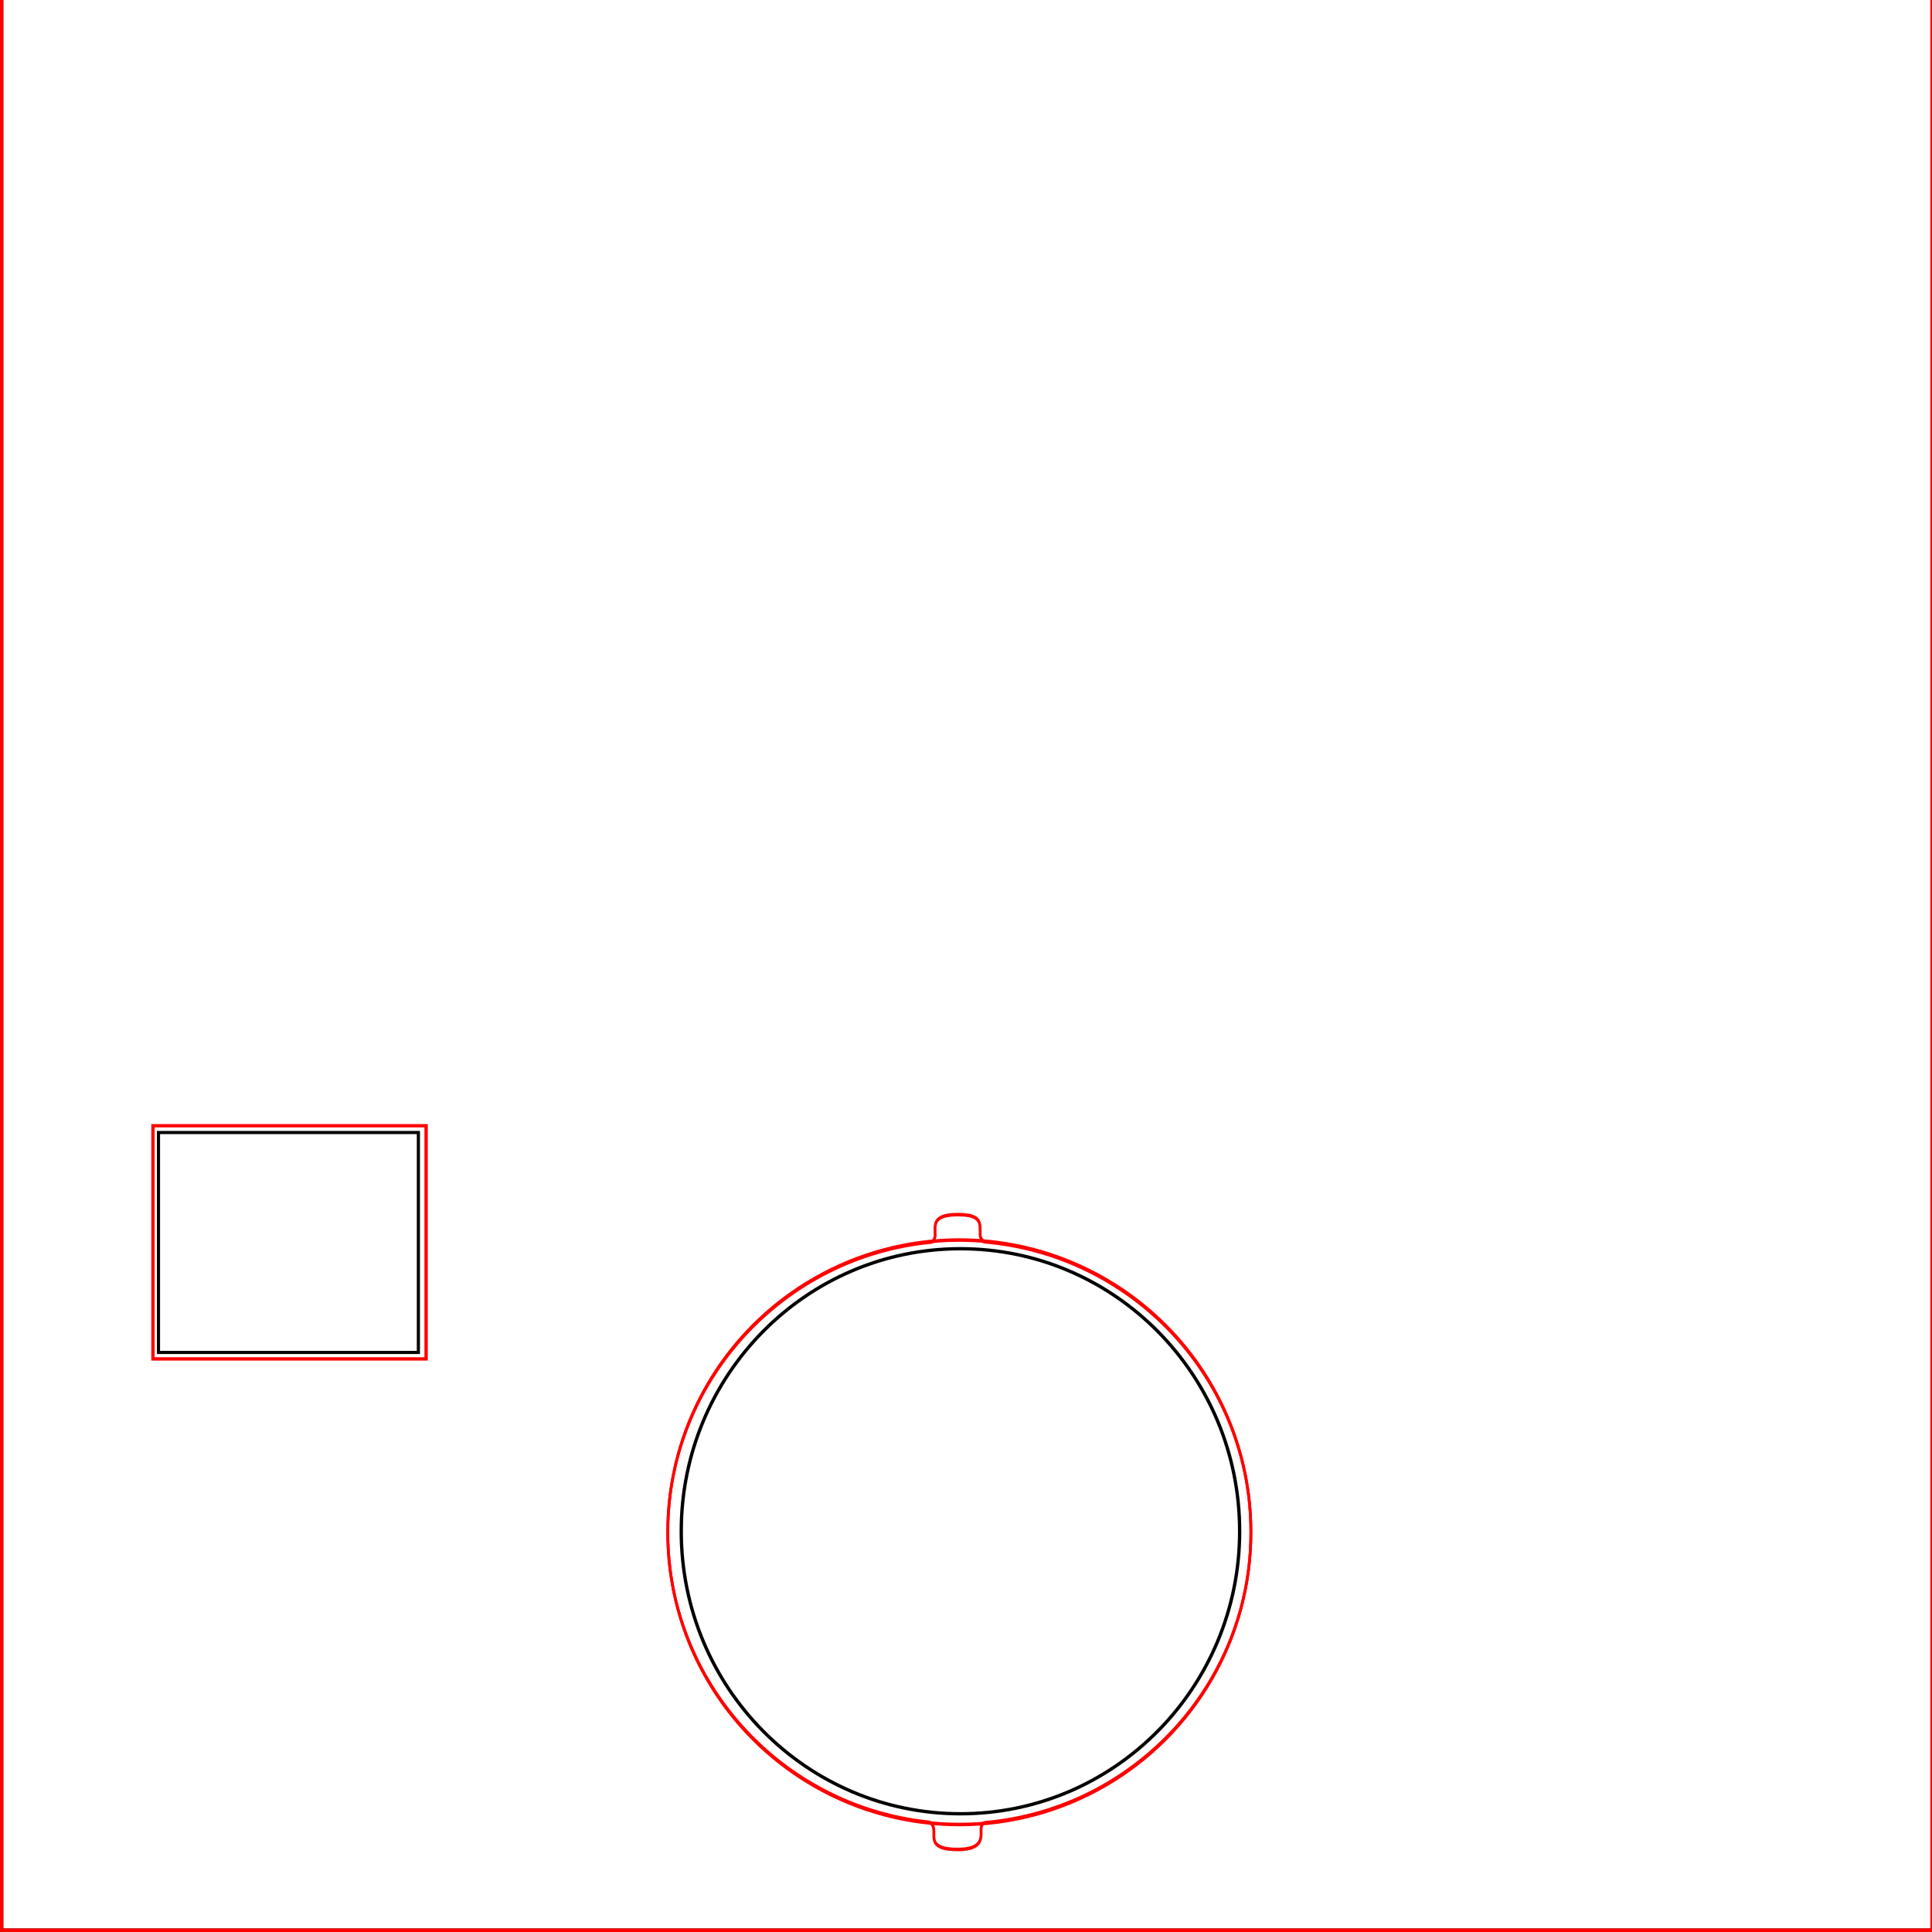
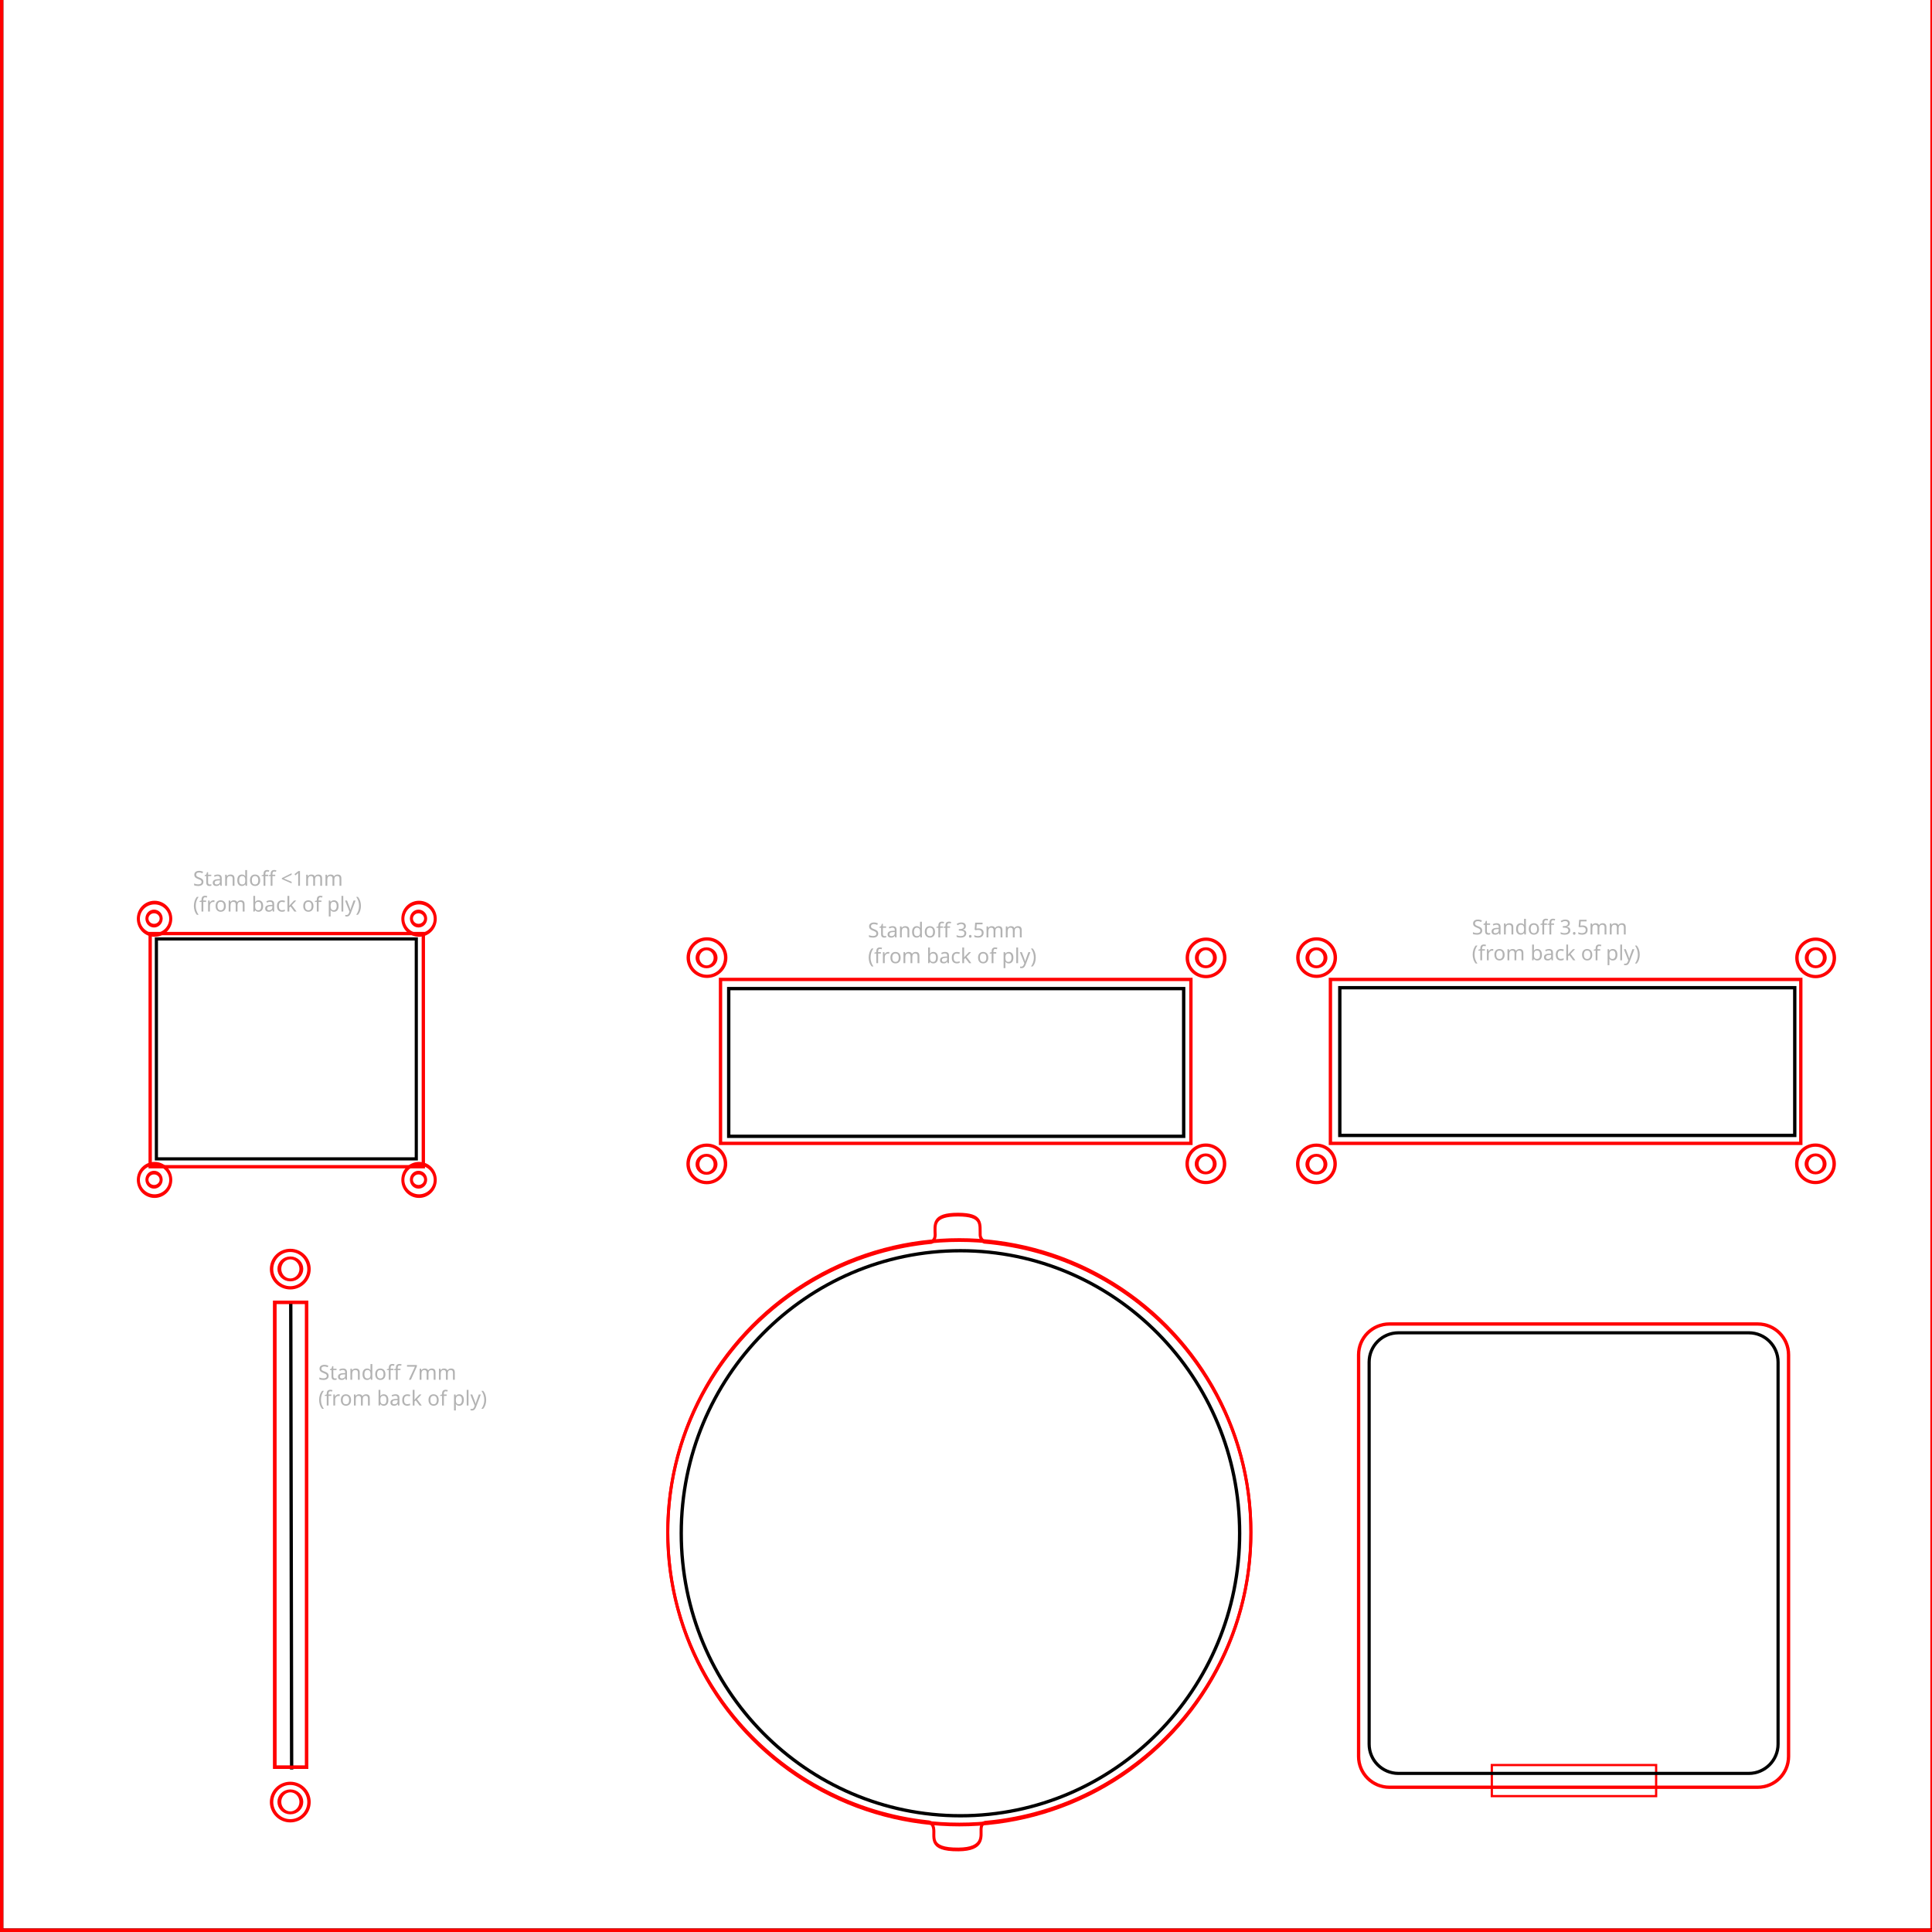
<svg xmlns="http://www.w3.org/2000/svg" width="1027.559" height="1027.559" id="svg2" version="1.1">
  <defs id="defs4" />
  <g id="layer2" style="display:inline">
    <rect style="fill:none;stroke:#ff0000;stroke-width:1.772;stroke-linecap:butt;stroke-linejoin:miter;stroke-miterlimit:4;stroke-opacity:1;stroke-dasharray:none" id="rect2987" width="1027.559" height="1027.559" x="-2.7247839e-07" y="-1.012" ry="0" />
-     <rect style="fill:none;stroke:#ff0000;stroke-width:1.772;stroke-miterlimit:4;stroke-dasharray:none" id="rect3757" width="145.276" height="124.016" x="81.357" y="598.74" />
+     <rect style="fill:none;stroke:#ff0000;stroke-width:1.772;stroke-miterlimit:4;stroke-dasharray:none" id="rect3757" width="145.276" height="124.016" x="79.876" y="496.524" />
    <flowRoot xml:space="preserve" id="flowRoot3062" style="font-size:40px;font-style:normal;font-weight:normal;line-height:125%;letter-spacing:0px;word-spacing:0px;fill:#000000;fill-opacity:1;stroke:none;font-family:Sans">
      <flowRegion id="flowRegion3064">
        <rect id="rect3066" width="84.853" height="66.67" x="169.706" y="478.036" />
      </flowRegion>
      <flowPara id="flowPara3068">X&lt;&gt;RemoveX</flowPara>
    </flowRoot>
-     <path style="fill:none;stroke:#ff0000;stroke-width:1.772;stroke-miterlimit:4;stroke-dasharray:none;display:inline" id="path3906-8" d="m 727.31,437.63 a 183.343,147.482 0 1 1 -366.685,0 183.343,147.482 0 1 1 366.685,0 z" transform="matrix(0.845794,0,0,1.051449,50.15203,354.8149)" />
+     <path style="fill:none;stroke:#ff0000;stroke-width:1.879;stroke-miterlimit:4;stroke-dasharray:none;display:inline" id="path3906-8" d="m 727.31,437.63 a 183.343,147.482 0 1 1 -366.685,0 183.343,147.482 0 1 1 366.685,0 z" transform="matrix(0.845794,0,0,1.051449,50.15203,354.8149)" />
+     <g id="g4420">
+       <g id="g3831">
+         <rect style="fill:none;stroke:#ff0000;stroke-width:1.772;stroke-miterlimit:4;stroke-opacity:1;stroke-dasharray:none" id="rect3012" width="250.182" height="87.19" x="383.219" y="520.922" />
+         <path style="fill:none;stroke:#ff0000;stroke-width:3.076;stroke-miterlimit:4;stroke-opacity:1;stroke-dasharray:none" id="path3786" d="m 390.406,499.47 a 7.172,9.704 0 1 1 -14.345,0 7.172,9.704 0 1 1 14.345,0 z" transform="matrix(0.6698953,0,0,0.49514,119.0651,262.1129)" />
+         <path style="fill:none;stroke:#ff0000;stroke-width:3.076;stroke-miterlimit:4;stroke-opacity:1;stroke-dasharray:none;display:inline" id="path3786-3" d="m 390.406,499.47 a 7.172,9.704 0 1 1 -14.345,0 7.172,9.704 0 1 1 14.345,0 z" transform="matrix(0.6698953,0,0,0.49514,384.6291,262.084)" />
+         <path style="fill:none;stroke:#ff0000;stroke-width:3.076;stroke-miterlimit:4;stroke-opacity:1;stroke-dasharray:none;display:inline" id="path3786-6" d="m 390.406,499.47 a 7.172,9.704 0 1 1 -14.345,0 7.172,9.704 0 1 1 14.345,0 z" transform="matrix(0.6698953,0,0,0.49514,384.5365,371.7311)" />
+         <path style="fill:none;stroke:#ff0000;stroke-width:3.076;stroke-miterlimit:4;stroke-opacity:1;stroke-dasharray:none;display:inline" id="path3786-6-2" d="m 390.406,499.47 a 7.172,9.704 0 1 1 -14.345,0 7.172,9.704 0 1 1 14.345,0 z" transform="matrix(0.6698953,0,0,0.49514,119.0484,371.9401)" />
+       </g>
+     </g>
+     <g id="g4012" transform="translate(87.99093,7.856333)" style="fill:none;stroke:#ff0000;stroke-width:1.772;stroke-miterlimit:4;stroke-opacity:1;stroke-dasharray:none">
+       <path transform="matrix(0.4559026,0,0,0.3436804,30.02283,439.2488)" d="m 92.705,662.763 a 12.832,17.022 0 1 1 -25.664,0 12.832,17.022 0 1 1 25.664,0 z" id="path3992" style="fill:none;stroke:#ff0000;stroke-width:4.476;stroke-miterlimit:4;stroke-opacity:1;stroke-dasharray:none" />
+       <path transform="matrix(0.4559026,0,0,0.3436804,30.02283,722.7134)" d="m 92.705,662.763 a 12.832,17.022 0 1 1 -25.664,0 12.832,17.022 0 1 1 25.664,0 z" id="path3992-8" style="fill:none;stroke:#ff0000;stroke-width:4.476;stroke-miterlimit:4;stroke-opacity:1;stroke-dasharray:none;display:inline" />
+     </g>
+     <g id="g4143" transform="translate(-277.0667,313.2058)">
+       <g id="g4115">
+         <path style="fill:none;stroke:#ff0000;stroke-width:5.26;stroke-miterlimit:4;stroke-opacity:1;stroke-dasharray:none" id="path4095" d="m 247.736,455.356 a 12.308,10.213 0 1 1 -24.617,0 12.308,10.213 0 1 1 24.617,0 z" transform="matrix(0.3068214,0,0,0.3697591,286.7586,145.8633)" />
+         <path style="fill:none;stroke:#ff0000;stroke-width:5.26;stroke-miterlimit:4;stroke-opacity:1;stroke-dasharray:none;display:inline" id="path4095-5" d="m 247.736,455.356 a 12.308,10.213 0 1 1 -24.617,0 12.308,10.213 0 1 1 24.617,0 z" transform="matrix(0.3068214,0,0,0.3697591,427.4279,145.8633)" />
+       </g>
+       <g id="g4115-5" style="display:inline" transform="translate(-3.2525625e-7,-138.8976)">
+         <path style="fill:none;stroke:#ff0000;stroke-width:5.26;stroke-miterlimit:4;stroke-opacity:1;stroke-dasharray:none" id="path4095-8" d="m 247.736,455.356 a 12.308,10.213 0 1 1 -24.617,0 12.308,10.213 0 1 1 24.617,0 z" transform="matrix(0.3068214,0,0,0.3697591,286.7586,145.8633)" />
+         <path style="fill:none;stroke:#ff0000;stroke-width:5.26;stroke-miterlimit:4;stroke-opacity:1;stroke-dasharray:none;display:inline" id="path4095-5-3" d="m 247.736,455.356 a 12.308,10.213 0 1 1 -24.617,0 12.308,10.213 0 1 1 24.617,0 z" transform="matrix(0.3068214,0,0,0.3697591,427.4279,145.8633)" />
+       </g>
+     </g>
+     <g style="display:inline" id="g4143-8" transform="translate(-73.79056,-120.8842)">
+       <g id="g4115-5-8" style="display:inline" transform="translate(-51.8518,-76.83261)" />
+     </g>
+     <g transform="translate(324.3778,-2.201546e-4)" style="display:inline" id="g4420-9">
+       <g id="g3831-3">
+         <rect style="fill:none;stroke:#ff0000;stroke-width:1.772;stroke-miterlimit:4;stroke-opacity:1;stroke-dasharray:none" id="rect3012-0" width="250.182" height="87.19" x="383.219" y="520.922" />
+         <path style="fill:none;stroke:#ff0000;stroke-width:3.076;stroke-miterlimit:4;stroke-opacity:1;stroke-dasharray:none" id="path3786-4" d="m 390.406,499.47 a 7.172,9.704 0 1 1 -14.345,0 7.172,9.704 0 1 1 14.345,0 z" transform="matrix(0.6698953,0,0,0.49514,119.0651,262.1129)" />
+         <path style="fill:none;stroke:#ff0000;stroke-width:3.076;stroke-miterlimit:4;stroke-opacity:1;stroke-dasharray:none;display:inline" id="path3786-3-3" d="m 390.406,499.47 a 7.172,9.704 0 1 1 -14.345,0 7.172,9.704 0 1 1 14.345,0 z" transform="matrix(0.6698953,0,0,0.49514,384.6291,262.084)" />
+         <path style="fill:none;stroke:#ff0000;stroke-width:3.076;stroke-miterlimit:4;stroke-opacity:1;stroke-dasharray:none;display:inline" id="path3786-6-20" d="m 390.406,499.47 a 7.172,9.704 0 1 1 -14.345,0 7.172,9.704 0 1 1 14.345,0 z" transform="matrix(0.6698953,0,0,0.49514,384.5365,371.7311)" />
+         <path style="fill:none;stroke:#ff0000;stroke-width:3.076;stroke-miterlimit:4;stroke-opacity:1;stroke-dasharray:none;display:inline" id="path3786-6-2-2" d="m 390.406,499.47 a 7.172,9.704 0 1 1 -14.345,0 7.172,9.704 0 1 1 14.345,0 z" transform="matrix(0.6698953,0,0,0.49514,119.0484,371.9401)" />
+       </g>
+     </g>
+     <rect style="fill:none;stroke:#ff0000;stroke-width:1.772;stroke-miterlimit:4;stroke-opacity:1;stroke-dasharray:none;display:inline" id="rect3981-5" width="16.962" height="247.277" x="146.151" y="692.624" />
+     <rect style="fill:none;stroke:#ff0000;stroke-width:1.19;stroke-miterlimit:4;stroke-opacity:1;stroke-dasharray:none" id="rect4544" width="87.392" height="16.526" x="793.442" y="938.76" ry="0" />
  </g>
  <g id="layer1" style="display:inline">
-     <flowRoot xml:space="preserve" id="flowRoot3070" style="font-size:40px;font-style:normal;font-weight:normal;line-height:125%;letter-spacing:0px;word-spacing:0px;fill:#000000;fill-opacity:1;stroke:none;font-family:Sans" transform="matrix(0.3695411,0,0,0.4713722,49.49665,424.069)">
+     <flowRoot xml:space="preserve" id="flowRoot3070" style="font-size:40px;font-style:normal;font-weight:normal;line-height:125%;letter-spacing:0px;word-spacing:0px;fill:#000000;fill-opacity:1;stroke:none;font-family:Sans" transform="matrix(0.3695411,0,0,0.4713722,52.14291,352.1093)">
      <flowRegion id="flowRegion3072">
        <rect id="rect3074" width="387.857" height="272.857" x="128.571" y="484.702" />
      </flowRegion>
      <flowPara id="flowPara3076">X &lt;remove&gt; X</flowPara>
    </flowRoot>
-     <rect style="fill:none;stroke:#000000;stroke-width:1.678;stroke-miterlimit:4;stroke-dasharray:none" id="rect3757-4" width="138.226" height="116.966" x="84.293" y="602.346" />
+     <rect style="fill:none;stroke:#000000;stroke-width:1.678;stroke-miterlimit:4;stroke-dasharray:none" id="rect3757-4" width="138.226" height="116.966" x="83.182" y="499.389" />
    <rect style="fill:none;stroke:#000000;stroke-width:1.772;stroke-linecap:butt;stroke-linejoin:miter;stroke-miterlimit:4;stroke-opacity:1;stroke-dasharray:none;display:inline" id="rect2987-5" width="1027.559" height="1027.559" x="0.886" y="-0.886" ry="0" />
-     <flowRoot xml:space="preserve" id="flowRoot3070-7" style="font-size:40px;font-style:normal;font-weight:normal;line-height:125%;letter-spacing:0px;word-spacing:0px;fill:#000000;fill-opacity:1;stroke:none;display:inline;font-family:Sans" transform="matrix(0.3695411,0,0,0.4713722,405.7929,570.9384)">
+     <flowRoot xml:space="preserve" id="flowRoot3070-7" style="font-size:40px;font-style:normal;font-weight:normal;line-height:125%;letter-spacing:0px;word-spacing:0px;fill:#000000;fill-opacity:1;stroke:none;display:inline;font-family:Sans" transform="matrix(0.3695411,0,0,0.4713722,405.7929,663.932)">
      <flowRegion id="flowRegion3072-0">
        <rect id="rect3074-6" width="387.857" height="272.857" x="128.571" y="484.702" />
      </flowRegion>
      <flowPara id="flowPara3076-5">X &lt;remove&gt; X</flowPara>
    </flowRoot>
-     <path style="fill:none;stroke:#000000;stroke-width:1.772;stroke-miterlimit:4;stroke-opacity:1;stroke-dasharray:none" id="path3983" d="m 653.367,811.538 a 148.492,150.26 0 1 1 -296.985,0 148.492,150.26 0 1 1 296.985,0 z" transform="translate(5.949747,2.875099)" />
+     <path style="fill:none;stroke:#000000;stroke-width:1.772;stroke-miterlimit:4;stroke-opacity:1;stroke-dasharray:none" id="path3983" d="m 653.367,811.538 a 148.492,150.26 0 1 1 -296.985,0 148.492,150.26 0 1 1 296.985,0 z" transform="translate(5.949747,3.937303)" />
+     <flowRoot xml:space="preserve" id="flowRoot3070-7-0" style="font-size:40px;font-style:normal;font-weight:normal;line-height:125%;letter-spacing:0px;word-spacing:0px;fill:#000000;fill-opacity:1;stroke:none;display:inline;font-family:Sans" transform="matrix(0.3695411,0,0,0.4713722,366.4152,580.2941)">
+       <flowRegion id="flowRegion3072-0-5">
+         <rect id="rect3074-6-7" width="519.483" height="90.902" x="128.571" y="484.702" />
+       </flowRegion>
+       <flowPara id="flowPara3076-5-3">Large Green Push button</flowPara>
+     </flowRoot>
+     <flowRoot xml:space="preserve" id="flowRoot3070-7-0-9" style="font-size:40px;font-style:normal;font-weight:normal;line-height:125%;letter-spacing:0px;word-spacing:0px;fill:#000000;fill-opacity:1;stroke:none;display:inline;font-family:Sans" transform="matrix(0.3695411,0,0,0.4713722,66.23184,313.9308)">
+       <flowRegion id="flowRegion3072-0-5-0">
+         <rect id="rect3074-6-7-9" width="481.4" height="86.187" x="128.571" y="484.702" />
+       </flowRegion>
+       <flowPara id="flowPara3076-5-3-5">3310 LCD</flowPara>
+     </flowRoot>
+     <g id="g4464">
+       <flowRoot transform="matrix(0.3695411,0,0,0.4713722,346.4591,296.835)" style="font-size:40px;font-style:normal;font-weight:normal;line-height:125%;letter-spacing:0px;word-spacing:0px;fill:#000000;fill-opacity:1;stroke:none;display:inline;font-family:Sans" id="flowRoot3070-7-0-1" xml:space="preserve">
+         <flowRegion id="flowRegion3072-0-5-02">
+           <rect y="484.702" x="128.571" height="119.521" width="475.731" id="rect3074-6-7-6" />
+         </flowRegion>
+         <flowPara id="flowPara3076-5-3-8">1602A</flowPara>
+         <flowPara id="flowPara3905">(HD44780 16x2 LCD)</flowPara>
+       </flowRoot>
+       <rect y="525.801" x="387.579" height="78.563" width="241.975" id="rect3907" style="fill:none;stroke:#000000;stroke-width:1.772;stroke-miterlimit:4;stroke-opacity:1;stroke-dasharray:none" />
+       <flowRoot transform="matrix(0.3695411,0,0,0.4713722,406.5563,351.0099)" style="font-size:40px;font-style:normal;font-weight:normal;line-height:125%;letter-spacing:0px;word-spacing:0px;fill:#000000;fill-opacity:1;stroke:none;display:inline;font-family:Sans" id="flowRoot3070-7-7" xml:space="preserve">
+         <flowRegion id="flowRegion3072-0-8">
+           <rect y="484.702" x="128.571" height="272.857" width="387.857" id="rect3074-6-3" />
+         </flowRegion>
+         <flowPara id="flowPara3076-5-6">X &lt;remove&gt; X</flowPara>
+       </flowRoot>
+     </g>
+     <g transform="translate(325.0119,-0.475424)" style="display:inline" id="g4464-8">
+       <flowRoot transform="matrix(0.3695411,0,0,0.4713722,346.4591,296.835)" style="font-size:40px;font-style:normal;font-weight:normal;line-height:125%;letter-spacing:0px;word-spacing:0px;fill:#000000;fill-opacity:1;stroke:none;display:inline;font-family:Sans" id="flowRoot3070-7-0-1-0" xml:space="preserve">
+         <flowRegion id="flowRegion3072-0-5-02-3">
+           <rect y="484.702" x="128.571" height="119.521" width="475.731" id="rect3074-6-7-6-9" />
+         </flowRegion>
+         <flowPara id="flowPara3076-5-3-8-7">1602A</flowPara>
+         <flowPara id="flowPara3905-3">(HD44780 16x2 LCD)</flowPara>
+       </flowRoot>
+       <rect y="525.801" x="387.579" height="78.563" width="241.975" id="rect3907-8" style="fill:none;stroke:#000000;stroke-width:1.772;stroke-miterlimit:4;stroke-opacity:1;stroke-dasharray:none" />
+       <flowRoot transform="matrix(0.3695411,0,0,0.4713722,406.5563,351.0099)" style="font-size:40px;font-style:normal;font-weight:normal;line-height:125%;letter-spacing:0px;word-spacing:0px;fill:#000000;fill-opacity:1;stroke:none;display:inline;font-family:Sans" id="flowRoot3070-7-7-3" xml:space="preserve">
+         <flowRegion id="flowRegion3072-0-8-7">
+           <rect y="484.702" x="128.571" height="272.857" width="387.857" id="rect3074-6-3-4" />
+         </flowRegion>
+         <flowPara id="flowPara3076-5-6-7">X &lt;remove&gt; X</flowPara>
+       </flowRoot>
+     </g>
+     <rect style="fill:none;stroke:#000000;stroke-width:1.685;stroke-miterlimit:4;stroke-opacity:1;stroke-dasharray:none;display:inline" id="rect4542-4" width="217.492" height="234.342" x="728.196" y="708.866" ry="15.576" />
+     <flowRoot xml:space="preserve" id="flowRoot3070-7-2" style="font-size:40px;font-style:normal;font-weight:normal;line-height:125%;letter-spacing:0px;word-spacing:0px;fill:#000000;fill-opacity:1;stroke:none;display:inline;font-family:Sans" transform="matrix(0.3695411,0,0,0.4713722,739.7823,673.3776)">
+       <flowRegion id="flowRegion3072-0-0">
+         <rect id="rect3074-6-8" width="387.857" height="272.857" x="128.571" y="484.702" />
+       </flowRegion>
+       <flowPara id="flowPara3076-5-4">X &lt;remove&gt; X</flowPara>
+     </flowRoot>
+     <flowRoot xml:space="preserve" id="flowRoot3070-7-0-3" style="font-size:40px;font-style:normal;font-weight:normal;line-height:125%;letter-spacing:0px;word-spacing:0px;fill:#000000;fill-opacity:1;stroke:none;display:inline;font-family:Sans" transform="matrix(0.3695411,0,0,0.4713722,722.4783,568.5139)">
+       <flowRegion id="flowRegion3072-0-5-3">
+         <rect id="rect3074-6-7-3" width="542.36" height="150.684" x="128.571" y="484.702" />
+       </flowRegion>
+       <flowPara id="flowPara3076-5-3-7">Membrane keypad</flowPara>
+       <flowPara id="flowPara4639">(0-9, A-D, *, #)</flowPara>
+     </flowRoot>
+     <path style="fill:none;stroke:#000000;stroke-width:1.772;stroke-linecap:butt;stroke-linejoin:miter;stroke-miterlimit:4;stroke-opacity:1;stroke-dasharray:none" d="m 154.644,693.158 0.47,247.983" id="path4641" />
  </g>
  <g id="layer3" style="display:inline">
    <rect style="fill:none;stroke:#ff0000;stroke-width:1.772;stroke-linecap:butt;stroke-linejoin:miter;stroke-miterlimit:4;stroke-opacity:1;stroke-dasharray:none;display:inline" id="rect2987-0" width="1027.559" height="1027.559" x="0.886" y="-0.886" ry="0" />
-     <path transform="matrix(0.845794,0,0,1.051449,50.15203,354.8149)" style="fill:none;stroke:#ff0000;stroke-width:1.772;stroke-miterlimit:4" d="m 727.31,437.63 c 0,76.654 -72.699,139.649 -165.66,146.805 -1.409,0.108 -3.858,-0.093 -4.02,3.318 -0.17,3.577 2.089,10.201 -14.18,10.317 -19.564,0.14 -14.563,-6.475 -15.71,-10.912 -0.774,-2.992 -2.948,-2.841 -4.012,-2.935 C 431.994,576.121 360.624,513.58 360.624,437.63 c 0,-76.684 72.756,-139.699 165.77,-146.814 0.541,-0.041 2.43,-1.287 2.365,-3.685 -0.14,-5.173 -1.616,-10.212 14.395,-10.18 15.736,0.032 13.673,4.779 13.923,10.392 0.082,1.852 2.138,3.307 2.432,3.327 93.983,6.346 167.801,69.719 167.801,146.96 z" id="path3906" />
+     <path transform="matrix(0.845794,0,0,1.051449,50.15203,354.8149)" style="fill:none;stroke:#ff0000;stroke-width:1.879;stroke-miterlimit:4;stroke-dasharray:none" d="m 727.31,437.63 c 0,76.654 -72.699,139.649 -165.66,146.805 -1.409,0.108 -3.858,-0.093 -4.02,3.318 -0.17,3.577 2.089,10.201 -14.18,10.317 -19.564,0.14 -14.563,-6.475 -15.71,-10.912 -0.774,-2.992 -2.948,-2.841 -4.012,-2.935 C 431.994,576.121 360.624,513.58 360.624,437.63 c 0,-76.684 72.756,-139.699 165.77,-146.814 0.541,-0.041 2.43,-1.287 2.365,-3.685 -0.14,-5.173 -1.616,-10.212 14.395,-10.18 15.736,0.032 13.673,4.779 13.923,10.392 0.082,1.852 2.138,3.307 2.432,3.327 93.983,6.346 167.801,69.719 167.801,146.96 z" id="path3906" />
+     <g id="g4384">
+       <path transform="matrix(0.7790748,0,0,0.7466133,82.44084,128.9698)" d="m 389.609,509.438 a 12.777,13.333 0 1 1 -25.554,0 12.777,13.333 0 1 1 25.554,0 z" id="path3936" style="fill:none;stroke:#ff0000;stroke-width:2.323;stroke-miterlimit:4;stroke-opacity:1;stroke-dasharray:none" />
+       <path transform="matrix(0.7790748,0,0,0.7466133,347.8676,129.1072)" d="m 389.609,509.438 a 12.777,13.333 0 1 1 -25.554,0 12.777,13.333 0 1 1 25.554,0 z" id="path3936-5" style="fill:none;stroke:#ff0000;stroke-width:2.323;stroke-miterlimit:4;stroke-opacity:1;stroke-dasharray:none;display:inline" />
+       <path transform="matrix(0.7790748,0,0,0.7466133,82.34505,238.6766)" d="m 389.609,509.438 a 12.777,13.333 0 1 1 -25.554,0 12.777,13.333 0 1 1 25.554,0 z" id="path3936-3" style="fill:none;stroke:#ff0000;stroke-width:2.323;stroke-miterlimit:4;stroke-opacity:1;stroke-dasharray:none;display:inline" />
+       <path transform="matrix(0.7790748,0,0,0.7466133,347.7718,238.6335)" d="m 389.609,509.438 a 12.777,13.333 0 1 1 -25.554,0 12.777,13.333 0 1 1 25.554,0 z" id="path3936-32" style="fill:none;stroke:#ff0000;stroke-width:2.323;stroke-miterlimit:4;stroke-opacity:1;stroke-dasharray:none;display:inline" />
+     </g>
+     <rect style="fill:none;stroke:#ff0000;stroke-width:1.772;stroke-miterlimit:4;stroke-opacity:1;stroke-dasharray:none" id="rect3981" width="16.962" height="247.277" x="146.15" y="692.647" />
+     <g id="g4065" transform="translate(1.817259,-1.571267)">
+       <path transform="matrix(0.7790748,0,0,0.7466133,-141.0081,296.2083)" d="m 389.609,509.438 a 12.777,13.333 0 1 1 -25.554,0 12.777,13.333 0 1 1 25.554,0 z" id="path3936-3-9" style="fill:none;stroke:#ff0000;stroke-width:2.323;stroke-miterlimit:4;stroke-opacity:1;stroke-dasharray:none;display:inline" />
+       <path transform="matrix(0.7790748,0,0,0.7466133,-141.0081,579.6729)" d="m 389.609,509.438 a 12.777,13.333 0 1 1 -25.554,0 12.777,13.333 0 1 1 25.554,0 z" id="path3936-3-4" style="fill:none;stroke:#ff0000;stroke-width:2.323;stroke-miterlimit:4;stroke-opacity:1;stroke-dasharray:none;display:inline" />
+     </g>
+     <g transform="translate(-407.2657,120.4379)" style="display:inline" id="g4247">
+       <g id="g4219">
+         <path style="fill:none;stroke:#ff0000;stroke-width:2.307;stroke-miterlimit:4;stroke-opacity:1;stroke-dasharray:none" id="path4095-8-9" d="m 247.736,455.356 a 12.308,10.213 0 1 1 -24.617,0 12.308,10.213 0 1 1 24.617,0 z" transform="matrix(0.6995503,0,0,0.8430478,324.7756,123.2314)" />
+         <path style="fill:none;stroke:#ff0000;stroke-width:2.307;stroke-miterlimit:4;stroke-opacity:1;stroke-dasharray:none;display:inline" id="path4095-8-9-8" d="m 247.736,455.356 a 12.308,10.213 0 1 1 -24.617,0 12.308,10.213 0 1 1 24.617,0 z" transform="matrix(0.6995503,0,0,0.8430478,324.7753,-15.66623)" />
+       </g>
+       <g id="g4219-4" style="display:inline" transform="translate(140.6693,3.1622574e-6)">
+         <path style="fill:none;stroke:#ff0000;stroke-width:2.307;stroke-miterlimit:4;stroke-opacity:1;stroke-dasharray:none" id="path4095-8-9-2" d="m 247.736,455.356 a 12.308,10.213 0 1 1 -24.617,0 12.308,10.213 0 1 1 24.617,0 z" transform="matrix(0.6995503,0,0,0.8430478,324.7756,123.2314)" />
+         <path style="fill:none;stroke:#ff0000;stroke-width:2.307;stroke-miterlimit:4;stroke-opacity:1;stroke-dasharray:none;display:inline" id="path4095-8-9-8-4" d="m 247.736,455.356 a 12.308,10.213 0 1 1 -24.617,0 12.308,10.213 0 1 1 24.617,0 z" transform="matrix(0.6995503,0,0,0.8430478,324.7753,-15.66623)" />
+       </g>
+     </g>
+     <g transform="translate(324.2275,1.8423161e-4)" style="display:inline" id="g4384-0">
+       <path transform="matrix(0.7790748,0,0,0.7466133,82.44084,128.9698)" d="m 389.609,509.438 a 12.777,13.333 0 1 1 -25.554,0 12.777,13.333 0 1 1 25.554,0 z" id="path3936-39" style="fill:none;stroke:#ff0000;stroke-width:2.323;stroke-miterlimit:4;stroke-opacity:1;stroke-dasharray:none" />
+       <path transform="matrix(0.7790748,0,0,0.7466133,347.8676,129.1072)" d="m 389.609,509.438 a 12.777,13.333 0 1 1 -25.554,0 12.777,13.333 0 1 1 25.554,0 z" id="path3936-5-4" style="fill:none;stroke:#ff0000;stroke-width:2.323;stroke-miterlimit:4;stroke-opacity:1;stroke-dasharray:none;display:inline" />
+       <path transform="matrix(0.7790748,0,0,0.7466133,82.34505,238.6766)" d="m 389.609,509.438 a 12.777,13.333 0 1 1 -25.554,0 12.777,13.333 0 1 1 25.554,0 z" id="path3936-3-8" style="fill:none;stroke:#ff0000;stroke-width:2.323;stroke-miterlimit:4;stroke-opacity:1;stroke-dasharray:none;display:inline" />
+       <path transform="matrix(0.7790748,0,0,0.7466133,347.7718,238.6335)" d="m 389.609,509.438 a 12.777,13.333 0 1 1 -25.554,0 12.777,13.333 0 1 1 25.554,0 z" id="path3936-32-2" style="fill:none;stroke:#ff0000;stroke-width:2.323;stroke-miterlimit:4;stroke-opacity:1;stroke-dasharray:none;display:inline" />
+     </g>
+     <rect style="fill:none;stroke:#ff0000;stroke-width:1.772;stroke-miterlimit:4;stroke-opacity:1;stroke-dasharray:none" id="rect4542" width="228.677" height="246.393" x="722.589" y="704.184" ry="16.377" />
+   </g>
+   <g id="layer4" style="display:inline">
+     <text xml:space="preserve" style="font-size:10.969px;font-style:normal;font-weight:normal;line-height:125%;letter-spacing:0px;word-spacing:0px;fill:#b3b3b3;fill-opacity:1;stroke:none;font-family:Sans" x="169.292" y="733.839" id="text3984">
+       <tspan id="tspan3986" x="169.292" y="733.839">Standoff 7mm</tspan>
+       <tspan x="169.292" y="747.55" id="tspan3988">(from back of ply)</tspan>
+     </text>
+     <text xml:space="preserve" style="font-size:10.969px;font-style:normal;font-weight:normal;line-height:125%;letter-spacing:0px;word-spacing:0px;fill:#b3b3b3;fill-opacity:1;stroke:none;display:inline;font-family:Sans" x="461.59" y="498.572" id="text3984-1">
+       <tspan id="tspan3986-3" x="461.59" y="498.572">Standoff 3.5mm</tspan>
+       <tspan x="461.59" y="512.283" id="tspan3988-3">(from back of ply)</tspan>
+     </text>
+     <text xml:space="preserve" style="font-size:10.969px;font-style:normal;font-weight:normal;line-height:125%;letter-spacing:0px;word-spacing:0px;fill:#b3b3b3;fill-opacity:1;stroke:none;display:inline;font-family:Sans" x="102.685" y="471.11" id="text3984-1-2">
+       <tspan id="tspan3986-3-5" x="102.685" y="471.11">Standoff &lt;1mm</tspan>
+       <tspan x="102.685" y="484.821" id="tspan3988-3-0">(from back of ply)</tspan>
+     </text>
+     <text xml:space="preserve" style="font-size:10.969px;font-style:normal;font-weight:normal;line-height:125%;letter-spacing:0px;word-spacing:0px;fill:#b3b3b3;fill-opacity:1;stroke:none;display:inline;font-family:Sans" x="782.832" y="497.014" id="text3984-1-4">
+       <tspan id="tspan3986-3-53" x="782.832" y="497.014">Standoff 3.5mm</tspan>
+       <tspan x="782.832" y="510.725" id="tspan3988-3-2">(from back of ply)</tspan>
+     </text>
  </g>
</svg>
